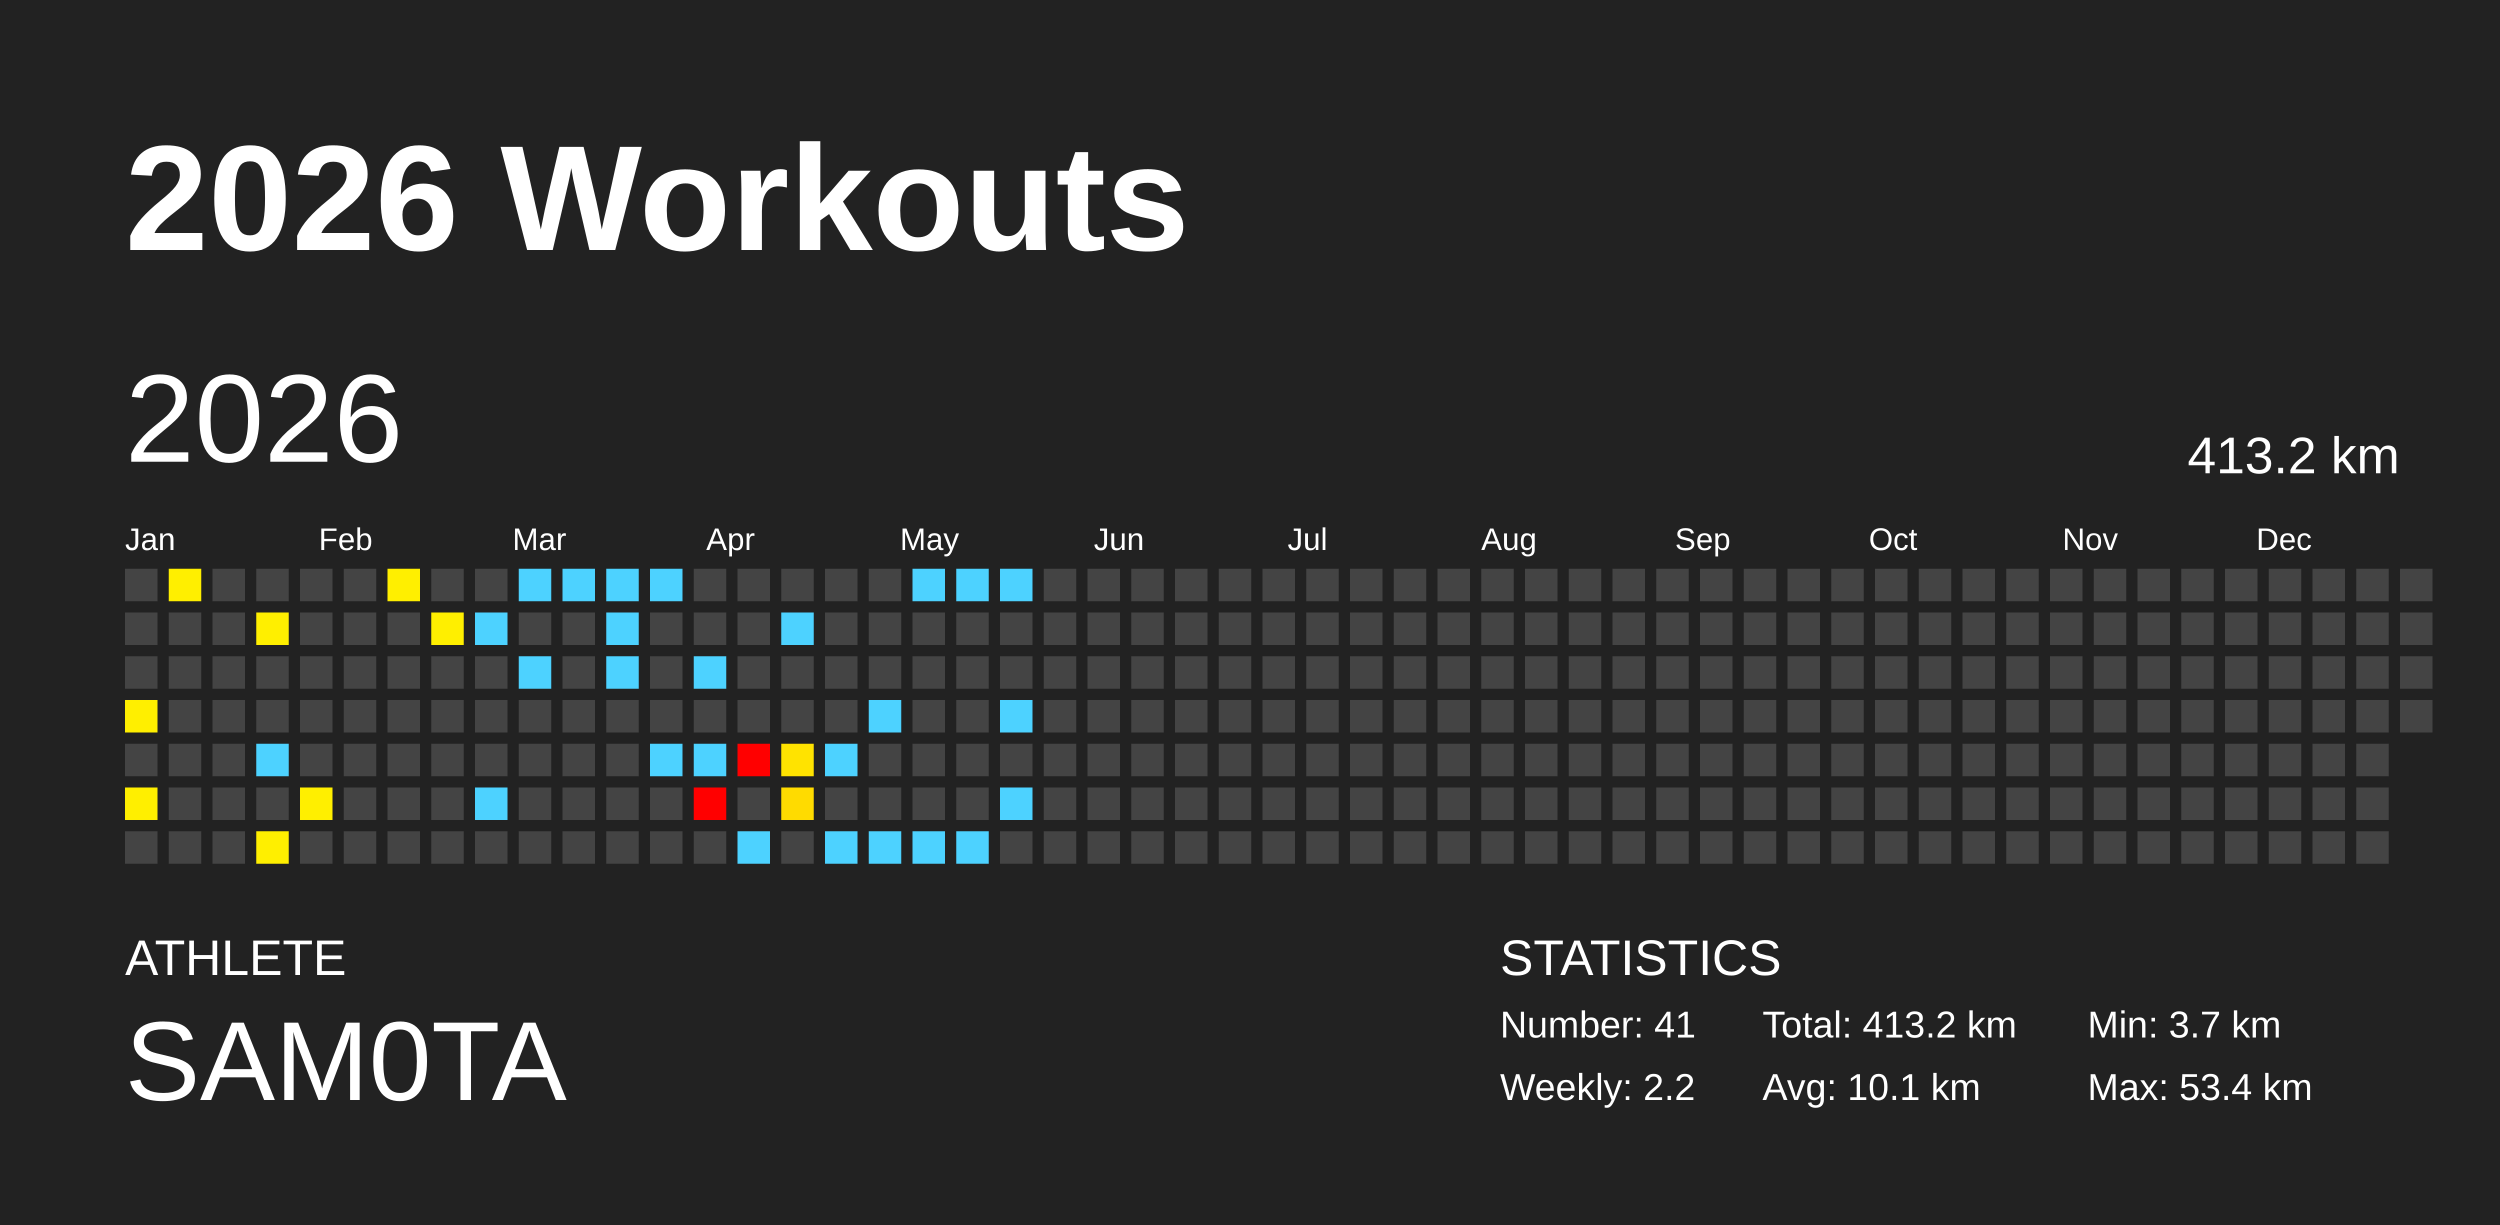
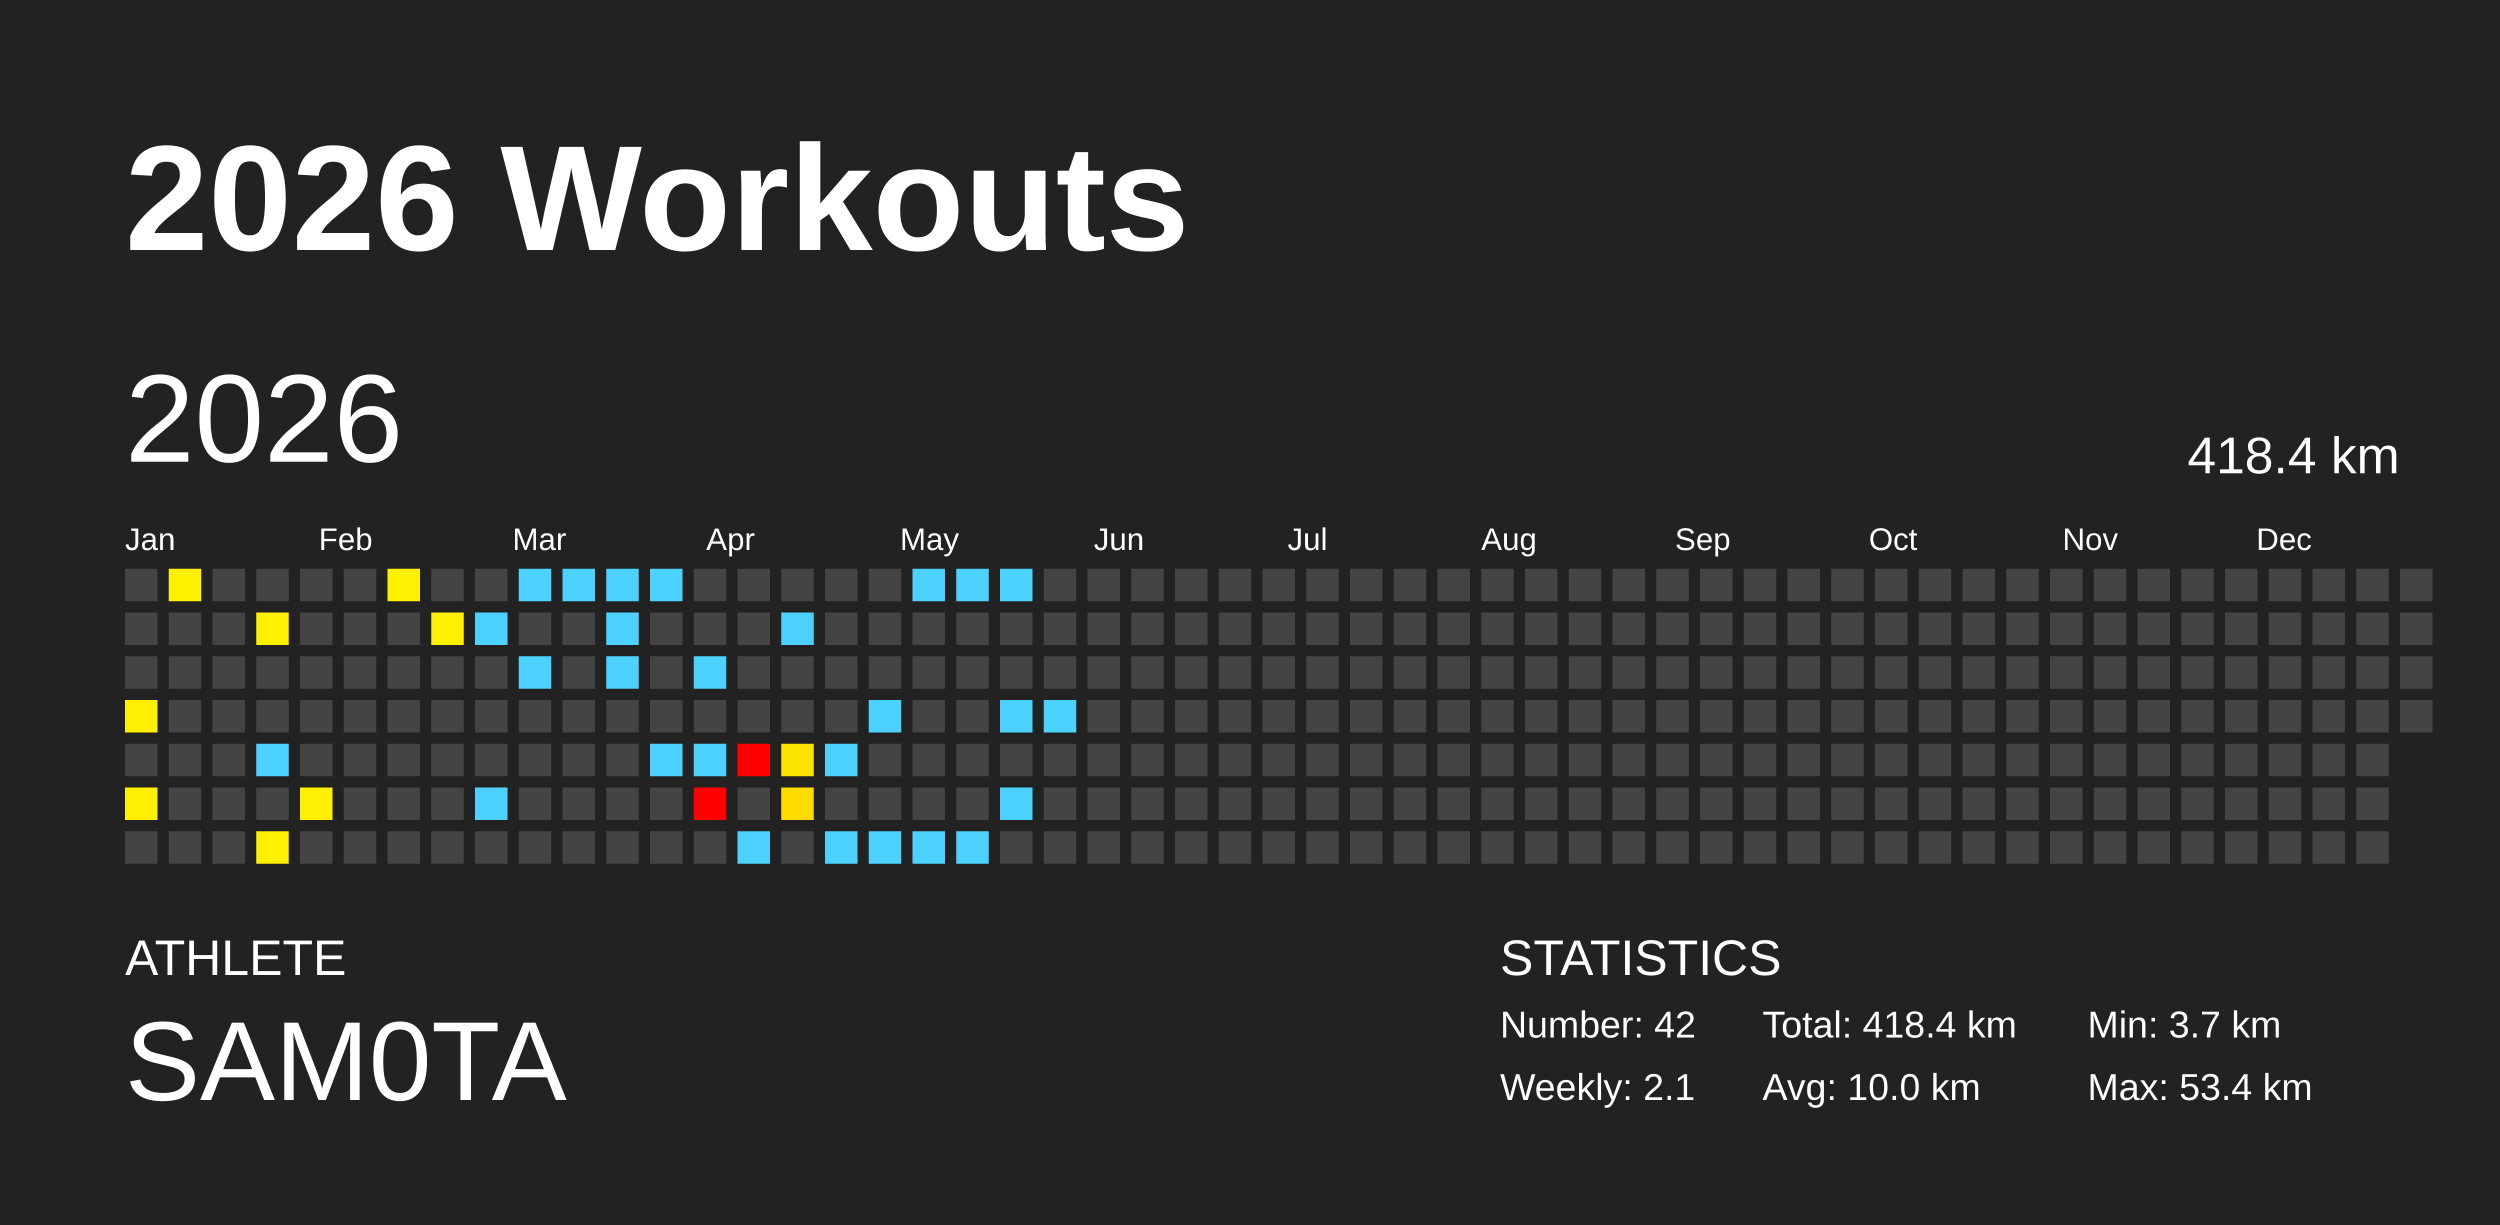
<svg xmlns="http://www.w3.org/2000/svg" baseProfile="full" height="98mm" version="1.1" viewBox="0,0,200,98" width="200mm">
  <defs />
  <rect fill="#222222" height="98" width="200" x="0" y="0" />
  <text fill="#FFFFFF" style="font-size:12px; font-family:Arial; font-weight:bold;" x="10" y="20">2026 Workouts</text>
  <text fill="#FFFFFF" style="font-size:4px; font-family:Arial" x="10" y="78">ATHLETE</text>
  <text fill="#FFFFFF" style="font-size:9px; font-family:Arial" x="10" y="88">SAM0TA</text>
  <text fill="#FFFFFF" style="font-size:4px; font-family:Arial" x="120" y="78">STATISTICS</text>
-   <text fill="#FFFFFF" style="font-size:3px; font-family:Arial" x="120" y="83">Number: 41</text>
-   <text fill="#FFFFFF" style="font-size:3px; font-family:Arial" x="120" y="88">Weekly: 2.2</text>
-   <text fill="#FFFFFF" style="font-size:3px; font-family:Arial" x="141" y="83">Total: 413.2 km</text>
-   <text fill="#FFFFFF" style="font-size:3px; font-family:Arial" x="141" y="88">Avg: 10.1 km</text>
+   <text fill="#FFFFFF" style="font-size:3px; font-family:Arial" x="120" y="83">Number: 42</text>
+   <text fill="#FFFFFF" style="font-size:3px; font-family:Arial" x="120" y="88">Weekly: 2.1</text>
+   <text fill="#FFFFFF" style="font-size:3px; font-family:Arial" x="141" y="83">Total: 418.4 km</text>
+   <text fill="#FFFFFF" style="font-size:3px; font-family:Arial" x="141" y="88">Avg: 10.0 km</text>
  <text fill="#FFFFFF" style="font-size:3px; font-family:Arial" x="167" y="83">Min: 3.7 km</text>
  <text fill="#FFFFFF" style="font-size:3px; font-family:Arial" x="167" y="88">Max: 53.4 km</text>
  <text dominant-baseline="hanging" fill="#FFFFFF" style="font-size:10.0px; font-family:Arial;" x="10" y="30">2026</text>
-   <text dominant-baseline="hanging" fill="#FFFFFF" style="font-size:4.125px; font-family:Arial;" x="175" y="35">413.2 km</text>
+   <text dominant-baseline="hanging" fill="#FFFFFF" style="font-size:4.125px; font-family:Arial;" x="175" y="35">418.4 km</text>
  <text fill="#FFFFFF" style="font-size:2.5px; font-family:Arial" x="10.0" y="44">Jan</text>
  <text fill="#FFFFFF" style="font-size:2.5px; font-family:Arial" x="25.5" y="44">Feb</text>
  <text fill="#FFFFFF" style="font-size:2.5px; font-family:Arial" x="41.0" y="44">Mar</text>
  <text fill="#FFFFFF" style="font-size:2.5px; font-family:Arial" x="56.5" y="44">Apr</text>
  <text fill="#FFFFFF" style="font-size:2.5px; font-family:Arial" x="72.0" y="44">May</text>
  <text fill="#FFFFFF" style="font-size:2.5px; font-family:Arial" x="87.5" y="44">Jun</text>
  <text fill="#FFFFFF" style="font-size:2.5px; font-family:Arial" x="103.0" y="44">Jul</text>
  <text fill="#FFFFFF" style="font-size:2.5px; font-family:Arial" x="118.5" y="44">Aug</text>
  <text fill="#FFFFFF" style="font-size:2.5px; font-family:Arial" x="134.0" y="44">Sep</text>
  <text fill="#FFFFFF" style="font-size:2.5px; font-family:Arial" x="149.5" y="44">Oct</text>
  <text fill="#FFFFFF" style="font-size:2.5px; font-family:Arial" x="165.0" y="44">Nov</text>
  <text fill="#FFFFFF" style="font-size:2.5px; font-family:Arial" x="180.5" y="44">Dec</text>
  <rect fill="#444444" height="2.6" width="2.6" x="10.0" y="45.5" />
  <rect fill="#444444" height="2.6" width="2.6" x="10.0" y="49.0" />
  <rect fill="#444444" height="2.6" width="2.6" x="10.0" y="52.5" />
  <rect fill="#ffef00" height="2.6" width="2.6" x="10.0" y="56.0" />
  <rect fill="#444444" height="2.6" width="2.6" x="10.0" y="59.5" />
  <rect fill="#ffef00" height="2.6" width="2.6" x="10.0" y="63.0" />
  <rect fill="#444444" height="2.6" width="2.6" x="10.0" y="66.5" />
  <rect fill="#ffef00" height="2.6" width="2.6" x="13.5" y="45.5" />
  <rect fill="#444444" height="2.6" width="2.6" x="13.5" y="49.0" />
  <rect fill="#444444" height="2.6" width="2.6" x="13.5" y="52.5" />
  <rect fill="#444444" height="2.6" width="2.6" x="13.5" y="56.0" />
  <rect fill="#444444" height="2.6" width="2.6" x="13.5" y="59.5" />
  <rect fill="#444444" height="2.6" width="2.6" x="13.5" y="63.0" />
  <rect fill="#444444" height="2.6" width="2.6" x="13.5" y="66.5" />
  <rect fill="#444444" height="2.6" width="2.6" x="17.0" y="45.5" />
  <rect fill="#444444" height="2.6" width="2.6" x="17.0" y="49.0" />
  <rect fill="#444444" height="2.6" width="2.6" x="17.0" y="52.5" />
  <rect fill="#444444" height="2.6" width="2.6" x="17.0" y="56.0" />
  <rect fill="#444444" height="2.6" width="2.6" x="17.0" y="59.5" />
  <rect fill="#444444" height="2.6" width="2.6" x="17.0" y="63.0" />
  <rect fill="#444444" height="2.6" width="2.6" x="17.0" y="66.5" />
  <rect fill="#444444" height="2.6" width="2.6" x="20.5" y="45.5" />
  <rect fill="#ffef00" height="2.6" width="2.6" x="20.5" y="49.0" />
  <rect fill="#444444" height="2.6" width="2.6" x="20.5" y="52.5" />
  <rect fill="#444444" height="2.6" width="2.6" x="20.5" y="56.0" />
  <rect fill="#4dd2ff" height="2.6" width="2.6" x="20.5" y="59.5" />
  <rect fill="#444444" height="2.6" width="2.6" x="20.5" y="63.0" />
  <rect fill="#ffef00" height="2.6" width="2.6" x="20.5" y="66.5" />
  <rect fill="#444444" height="2.6" width="2.6" x="24.0" y="45.5" />
  <rect fill="#444444" height="2.6" width="2.6" x="24.0" y="49.0" />
  <rect fill="#444444" height="2.6" width="2.6" x="24.0" y="52.5" />
  <rect fill="#444444" height="2.6" width="2.6" x="24.0" y="56.0" />
  <rect fill="#444444" height="2.6" width="2.6" x="24.0" y="59.5" />
  <rect fill="#ffef00" height="2.6" width="2.6" x="24.0" y="63.0" />
  <rect fill="#444444" height="2.6" width="2.6" x="24.0" y="66.5" />
  <rect fill="#444444" height="2.6" width="2.6" x="27.5" y="45.5" />
  <rect fill="#444444" height="2.6" width="2.6" x="27.5" y="49.0" />
  <rect fill="#444444" height="2.6" width="2.6" x="27.5" y="52.5" />
  <rect fill="#444444" height="2.6" width="2.6" x="27.5" y="56.0" />
  <rect fill="#444444" height="2.6" width="2.6" x="27.5" y="59.5" />
  <rect fill="#444444" height="2.6" width="2.6" x="27.5" y="63.0" />
  <rect fill="#444444" height="2.6" width="2.6" x="27.5" y="66.5" />
  <rect fill="#ffef00" height="2.6" width="2.6" x="31.0" y="45.5" />
  <rect fill="#444444" height="2.6" width="2.6" x="31.0" y="49.0" />
  <rect fill="#444444" height="2.6" width="2.6" x="31.0" y="52.5" />
  <rect fill="#444444" height="2.6" width="2.6" x="31.0" y="56.0" />
  <rect fill="#444444" height="2.6" width="2.6" x="31.0" y="59.5" />
  <rect fill="#444444" height="2.6" width="2.6" x="31.0" y="63.0" />
  <rect fill="#444444" height="2.6" width="2.6" x="31.0" y="66.5" />
  <rect fill="#444444" height="2.6" width="2.6" x="34.5" y="45.5" />
  <rect fill="#ffef00" height="2.6" width="2.6" x="34.5" y="49.0" />
  <rect fill="#444444" height="2.6" width="2.6" x="34.5" y="52.5" />
  <rect fill="#444444" height="2.6" width="2.6" x="34.5" y="56.0" />
  <rect fill="#444444" height="2.6" width="2.6" x="34.5" y="59.5" />
  <rect fill="#444444" height="2.6" width="2.6" x="34.5" y="63.0" />
  <rect fill="#444444" height="2.6" width="2.6" x="34.5" y="66.5" />
  <rect fill="#444444" height="2.6" width="2.6" x="38.0" y="45.5" />
  <rect fill="#4dd2ff" height="2.6" width="2.6" x="38.0" y="49.0" />
  <rect fill="#444444" height="2.6" width="2.6" x="38.0" y="52.5" />
  <rect fill="#444444" height="2.6" width="2.6" x="38.0" y="56.0" />
  <rect fill="#444444" height="2.6" width="2.6" x="38.0" y="59.5" />
  <rect fill="#4dd2ff" height="2.6" width="2.6" x="38.0" y="63.0" />
  <rect fill="#444444" height="2.6" width="2.6" x="38.0" y="66.5" />
  <rect fill="#4dd2ff" height="2.6" width="2.6" x="41.5" y="45.5" />
  <rect fill="#444444" height="2.6" width="2.6" x="41.5" y="49.0" />
  <rect fill="#4dd2ff" height="2.6" width="2.6" x="41.5" y="52.5" />
  <rect fill="#444444" height="2.6" width="2.6" x="41.5" y="56.0" />
  <rect fill="#444444" height="2.6" width="2.6" x="41.5" y="59.5" />
  <rect fill="#444444" height="2.6" width="2.6" x="41.5" y="63.0" />
  <rect fill="#444444" height="2.6" width="2.6" x="41.5" y="66.5" />
  <rect fill="#4dd2ff" height="2.6" width="2.6" x="45.0" y="45.5" />
  <rect fill="#444444" height="2.6" width="2.6" x="45.0" y="49.0" />
  <rect fill="#444444" height="2.6" width="2.6" x="45.0" y="52.5" />
  <rect fill="#444444" height="2.6" width="2.6" x="45.0" y="56.0" />
  <rect fill="#444444" height="2.6" width="2.6" x="45.0" y="59.5" />
  <rect fill="#444444" height="2.6" width="2.6" x="45.0" y="63.0" />
  <rect fill="#444444" height="2.6" width="2.6" x="45.0" y="66.5" />
  <rect fill="#4dd2ff" height="2.6" width="2.6" x="48.5" y="45.5" />
  <rect fill="#4dd2ff" height="2.6" width="2.6" x="48.5" y="49.0" />
  <rect fill="#4dd2ff" height="2.6" width="2.6" x="48.5" y="52.5" />
  <rect fill="#444444" height="2.6" width="2.6" x="48.5" y="56.0" />
  <rect fill="#444444" height="2.6" width="2.6" x="48.5" y="59.5" />
  <rect fill="#444444" height="2.6" width="2.6" x="48.5" y="63.0" />
  <rect fill="#444444" height="2.6" width="2.6" x="48.5" y="66.5" />
  <rect fill="#4dd2ff" height="2.6" width="2.6" x="52.0" y="45.5" />
  <rect fill="#444444" height="2.6" width="2.6" x="52.0" y="49.0" />
  <rect fill="#444444" height="2.6" width="2.6" x="52.0" y="52.5" />
  <rect fill="#444444" height="2.6" width="2.6" x="52.0" y="56.0" />
  <rect fill="#4dd2ff" height="2.6" width="2.6" x="52.0" y="59.5" />
  <rect fill="#444444" height="2.6" width="2.6" x="52.0" y="63.0" />
  <rect fill="#444444" height="2.6" width="2.6" x="52.0" y="66.5" />
  <rect fill="#444444" height="2.6" width="2.6" x="55.5" y="45.5" />
  <rect fill="#444444" height="2.6" width="2.6" x="55.5" y="49.0" />
  <rect fill="#4dd2ff" height="2.6" width="2.6" x="55.5" y="52.5" />
  <rect fill="#444444" height="2.6" width="2.6" x="55.5" y="56.0" />
  <rect fill="#4dd2ff" height="2.6" width="2.6" x="55.5" y="59.5" />
  <rect fill="red" height="2.6" width="2.6" x="55.5" y="63.0" />
  <rect fill="#444444" height="2.6" width="2.6" x="55.5" y="66.5" />
  <rect fill="#444444" height="2.6" width="2.6" x="59.0" y="45.5" />
  <rect fill="#444444" height="2.6" width="2.6" x="59.0" y="49.0" />
  <rect fill="#444444" height="2.6" width="2.6" x="59.0" y="52.5" />
  <rect fill="#444444" height="2.6" width="2.6" x="59.0" y="56.0" />
  <rect fill="red" height="2.6" width="2.6" x="59.0" y="59.5" />
  <rect fill="#444444" height="2.6" width="2.6" x="59.0" y="63.0" />
  <rect fill="#4dd2ff" height="2.6" width="2.6" x="59.0" y="66.5" />
  <rect fill="#444444" height="2.6" width="2.6" x="62.5" y="45.5" />
  <rect fill="#4dd2ff" height="2.6" width="2.6" x="62.5" y="49.0" />
  <rect fill="#444444" height="2.6" width="2.6" x="62.5" y="52.5" />
  <rect fill="#444444" height="2.6" width="2.6" x="62.5" y="56.0" />
  <rect fill="#ffe300" height="2.6" width="2.6" x="62.5" y="59.5" />
  <rect fill="#ffdb00" height="2.6" width="2.6" x="62.5" y="63.0" />
  <rect fill="#444444" height="2.6" width="2.6" x="62.5" y="66.5" />
  <rect fill="#444444" height="2.6" width="2.6" x="66.0" y="45.5" />
  <rect fill="#444444" height="2.6" width="2.6" x="66.0" y="49.0" />
  <rect fill="#444444" height="2.6" width="2.6" x="66.0" y="52.5" />
  <rect fill="#444444" height="2.6" width="2.6" x="66.0" y="56.0" />
  <rect fill="#4dd2ff" height="2.6" width="2.6" x="66.0" y="59.5" />
  <rect fill="#444444" height="2.6" width="2.6" x="66.0" y="63.0" />
  <rect fill="#4dd2ff" height="2.6" width="2.6" x="66.0" y="66.5" />
  <rect fill="#444444" height="2.6" width="2.6" x="69.5" y="45.5" />
  <rect fill="#444444" height="2.6" width="2.6" x="69.5" y="49.0" />
  <rect fill="#444444" height="2.6" width="2.6" x="69.5" y="52.5" />
  <rect fill="#4dd2ff" height="2.6" width="2.6" x="69.5" y="56.0" />
  <rect fill="#444444" height="2.6" width="2.6" x="69.5" y="59.5" />
  <rect fill="#444444" height="2.6" width="2.6" x="69.5" y="63.0" />
  <rect fill="#4dd2ff" height="2.6" width="2.6" x="69.5" y="66.5" />
  <rect fill="#4dd2ff" height="2.6" width="2.6" x="73.0" y="45.5" />
  <rect fill="#444444" height="2.6" width="2.6" x="73.0" y="49.0" />
  <rect fill="#444444" height="2.6" width="2.6" x="73.0" y="52.5" />
  <rect fill="#444444" height="2.6" width="2.6" x="73.0" y="56.0" />
  <rect fill="#444444" height="2.6" width="2.6" x="73.0" y="59.5" />
  <rect fill="#444444" height="2.6" width="2.6" x="73.0" y="63.0" />
  <rect fill="#4dd2ff" height="2.6" width="2.6" x="73.0" y="66.5" />
  <rect fill="#4dd2ff" height="2.6" width="2.6" x="76.5" y="45.5" />
  <rect fill="#444444" height="2.6" width="2.6" x="76.5" y="49.0" />
  <rect fill="#444444" height="2.6" width="2.6" x="76.5" y="52.5" />
  <rect fill="#444444" height="2.6" width="2.6" x="76.5" y="56.0" />
  <rect fill="#444444" height="2.6" width="2.6" x="76.5" y="59.5" />
  <rect fill="#444444" height="2.6" width="2.6" x="76.5" y="63.0" />
  <rect fill="#4dd2ff" height="2.6" width="2.6" x="76.5" y="66.5" />
  <rect fill="#4dd2ff" height="2.6" width="2.6" x="80.0" y="45.5" />
  <rect fill="#444444" height="2.6" width="2.6" x="80.0" y="49.0" />
  <rect fill="#444444" height="2.6" width="2.6" x="80.0" y="52.5" />
  <rect fill="#4dd2ff" height="2.6" width="2.6" x="80.0" y="56.0" />
  <rect fill="#444444" height="2.6" width="2.6" x="80.0" y="59.5" />
  <rect fill="#4dd2ff" height="2.6" width="2.6" x="80.0" y="63.0" />
  <rect fill="#444444" height="2.6" width="2.6" x="80.0" y="66.5" />
  <rect fill="#444444" height="2.6" width="2.6" x="83.5" y="45.5" />
  <rect fill="#444444" height="2.6" width="2.6" x="83.5" y="49.0" />
  <rect fill="#444444" height="2.6" width="2.6" x="83.5" y="52.5" />
-   <rect fill="#444444" height="2.6" width="2.6" x="83.5" y="56.0" />
+   <rect fill="#4dd2ff" height="2.6" width="2.6" x="83.5" y="56.0" />
  <rect fill="#444444" height="2.6" width="2.6" x="83.5" y="59.5" />
  <rect fill="#444444" height="2.6" width="2.6" x="83.5" y="63.0" />
  <rect fill="#444444" height="2.6" width="2.6" x="83.5" y="66.5" />
  <rect fill="#444444" height="2.6" width="2.6" x="87.0" y="45.5" />
  <rect fill="#444444" height="2.6" width="2.6" x="87.0" y="49.0" />
  <rect fill="#444444" height="2.6" width="2.6" x="87.0" y="52.5" />
  <rect fill="#444444" height="2.6" width="2.6" x="87.0" y="56.0" />
  <rect fill="#444444" height="2.6" width="2.6" x="87.0" y="59.5" />
  <rect fill="#444444" height="2.6" width="2.6" x="87.0" y="63.0" />
  <rect fill="#444444" height="2.6" width="2.6" x="87.0" y="66.5" />
  <rect fill="#444444" height="2.6" width="2.6" x="90.5" y="45.5" />
  <rect fill="#444444" height="2.6" width="2.6" x="90.5" y="49.0" />
  <rect fill="#444444" height="2.6" width="2.6" x="90.5" y="52.5" />
  <rect fill="#444444" height="2.6" width="2.6" x="90.5" y="56.0" />
  <rect fill="#444444" height="2.6" width="2.6" x="90.5" y="59.5" />
  <rect fill="#444444" height="2.6" width="2.6" x="90.5" y="63.0" />
  <rect fill="#444444" height="2.6" width="2.6" x="90.5" y="66.5" />
  <rect fill="#444444" height="2.6" width="2.6" x="94.0" y="45.5" />
  <rect fill="#444444" height="2.6" width="2.6" x="94.0" y="49.0" />
  <rect fill="#444444" height="2.6" width="2.6" x="94.0" y="52.5" />
  <rect fill="#444444" height="2.6" width="2.6" x="94.0" y="56.0" />
  <rect fill="#444444" height="2.6" width="2.6" x="94.0" y="59.5" />
  <rect fill="#444444" height="2.6" width="2.6" x="94.0" y="63.0" />
  <rect fill="#444444" height="2.6" width="2.6" x="94.0" y="66.5" />
  <rect fill="#444444" height="2.6" width="2.6" x="97.5" y="45.5" />
  <rect fill="#444444" height="2.6" width="2.6" x="97.5" y="49.0" />
  <rect fill="#444444" height="2.6" width="2.6" x="97.5" y="52.5" />
  <rect fill="#444444" height="2.6" width="2.6" x="97.5" y="56.0" />
  <rect fill="#444444" height="2.6" width="2.6" x="97.5" y="59.5" />
  <rect fill="#444444" height="2.6" width="2.6" x="97.5" y="63.0" />
  <rect fill="#444444" height="2.6" width="2.6" x="97.5" y="66.5" />
  <rect fill="#444444" height="2.6" width="2.6" x="101.0" y="45.5" />
  <rect fill="#444444" height="2.6" width="2.6" x="101.0" y="49.0" />
  <rect fill="#444444" height="2.6" width="2.6" x="101.0" y="52.5" />
  <rect fill="#444444" height="2.6" width="2.6" x="101.0" y="56.0" />
  <rect fill="#444444" height="2.6" width="2.6" x="101.0" y="59.5" />
  <rect fill="#444444" height="2.6" width="2.6" x="101.0" y="63.0" />
  <rect fill="#444444" height="2.6" width="2.6" x="101.0" y="66.5" />
  <rect fill="#444444" height="2.6" width="2.6" x="104.5" y="45.5" />
  <rect fill="#444444" height="2.6" width="2.6" x="104.5" y="49.0" />
  <rect fill="#444444" height="2.6" width="2.6" x="104.5" y="52.5" />
  <rect fill="#444444" height="2.6" width="2.6" x="104.5" y="56.0" />
  <rect fill="#444444" height="2.6" width="2.6" x="104.5" y="59.5" />
  <rect fill="#444444" height="2.6" width="2.6" x="104.5" y="63.0" />
  <rect fill="#444444" height="2.6" width="2.6" x="104.5" y="66.5" />
  <rect fill="#444444" height="2.6" width="2.6" x="108.0" y="45.5" />
  <rect fill="#444444" height="2.6" width="2.6" x="108.0" y="49.0" />
  <rect fill="#444444" height="2.6" width="2.6" x="108.0" y="52.5" />
  <rect fill="#444444" height="2.6" width="2.6" x="108.0" y="56.0" />
  <rect fill="#444444" height="2.6" width="2.6" x="108.0" y="59.5" />
  <rect fill="#444444" height="2.6" width="2.6" x="108.0" y="63.0" />
  <rect fill="#444444" height="2.6" width="2.6" x="108.0" y="66.5" />
  <rect fill="#444444" height="2.6" width="2.6" x="111.5" y="45.5" />
  <rect fill="#444444" height="2.6" width="2.6" x="111.5" y="49.0" />
  <rect fill="#444444" height="2.6" width="2.6" x="111.5" y="52.5" />
  <rect fill="#444444" height="2.6" width="2.6" x="111.5" y="56.0" />
  <rect fill="#444444" height="2.6" width="2.6" x="111.5" y="59.5" />
  <rect fill="#444444" height="2.6" width="2.6" x="111.5" y="63.0" />
  <rect fill="#444444" height="2.6" width="2.6" x="111.5" y="66.5" />
  <rect fill="#444444" height="2.6" width="2.6" x="115.0" y="45.5" />
  <rect fill="#444444" height="2.6" width="2.6" x="115.0" y="49.0" />
  <rect fill="#444444" height="2.6" width="2.6" x="115.0" y="52.5" />
  <rect fill="#444444" height="2.6" width="2.6" x="115.0" y="56.0" />
  <rect fill="#444444" height="2.6" width="2.6" x="115.0" y="59.5" />
  <rect fill="#444444" height="2.6" width="2.6" x="115.0" y="63.0" />
  <rect fill="#444444" height="2.6" width="2.6" x="115.0" y="66.5" />
  <rect fill="#444444" height="2.6" width="2.6" x="118.5" y="45.5" />
  <rect fill="#444444" height="2.6" width="2.6" x="118.5" y="49.0" />
  <rect fill="#444444" height="2.6" width="2.6" x="118.5" y="52.5" />
  <rect fill="#444444" height="2.6" width="2.6" x="118.5" y="56.0" />
  <rect fill="#444444" height="2.6" width="2.6" x="118.5" y="59.5" />
  <rect fill="#444444" height="2.6" width="2.6" x="118.5" y="63.0" />
  <rect fill="#444444" height="2.6" width="2.6" x="118.5" y="66.5" />
  <rect fill="#444444" height="2.6" width="2.6" x="122.0" y="45.5" />
  <rect fill="#444444" height="2.6" width="2.6" x="122.0" y="49.0" />
  <rect fill="#444444" height="2.6" width="2.6" x="122.0" y="52.5" />
  <rect fill="#444444" height="2.6" width="2.6" x="122.0" y="56.0" />
  <rect fill="#444444" height="2.6" width="2.6" x="122.0" y="59.5" />
  <rect fill="#444444" height="2.6" width="2.6" x="122.0" y="63.0" />
  <rect fill="#444444" height="2.6" width="2.6" x="122.0" y="66.5" />
  <rect fill="#444444" height="2.6" width="2.6" x="125.5" y="45.5" />
  <rect fill="#444444" height="2.6" width="2.6" x="125.5" y="49.0" />
  <rect fill="#444444" height="2.6" width="2.6" x="125.5" y="52.5" />
  <rect fill="#444444" height="2.6" width="2.6" x="125.5" y="56.0" />
  <rect fill="#444444" height="2.6" width="2.6" x="125.5" y="59.5" />
  <rect fill="#444444" height="2.6" width="2.6" x="125.5" y="63.0" />
  <rect fill="#444444" height="2.6" width="2.6" x="125.5" y="66.5" />
  <rect fill="#444444" height="2.6" width="2.6" x="129.0" y="45.5" />
  <rect fill="#444444" height="2.6" width="2.6" x="129.0" y="49.0" />
  <rect fill="#444444" height="2.6" width="2.6" x="129.0" y="52.5" />
  <rect fill="#444444" height="2.6" width="2.6" x="129.0" y="56.0" />
  <rect fill="#444444" height="2.6" width="2.6" x="129.0" y="59.5" />
  <rect fill="#444444" height="2.6" width="2.6" x="129.0" y="63.0" />
  <rect fill="#444444" height="2.6" width="2.6" x="129.0" y="66.5" />
  <rect fill="#444444" height="2.6" width="2.6" x="132.5" y="45.5" />
  <rect fill="#444444" height="2.6" width="2.6" x="132.5" y="49.0" />
  <rect fill="#444444" height="2.6" width="2.6" x="132.5" y="52.5" />
  <rect fill="#444444" height="2.6" width="2.6" x="132.5" y="56.0" />
  <rect fill="#444444" height="2.6" width="2.6" x="132.5" y="59.5" />
  <rect fill="#444444" height="2.6" width="2.6" x="132.5" y="63.0" />
  <rect fill="#444444" height="2.6" width="2.6" x="132.5" y="66.5" />
  <rect fill="#444444" height="2.6" width="2.6" x="136.0" y="45.5" />
  <rect fill="#444444" height="2.6" width="2.6" x="136.0" y="49.0" />
  <rect fill="#444444" height="2.6" width="2.6" x="136.0" y="52.5" />
  <rect fill="#444444" height="2.6" width="2.6" x="136.0" y="56.0" />
  <rect fill="#444444" height="2.6" width="2.6" x="136.0" y="59.5" />
  <rect fill="#444444" height="2.6" width="2.6" x="136.0" y="63.0" />
  <rect fill="#444444" height="2.6" width="2.6" x="136.0" y="66.5" />
  <rect fill="#444444" height="2.6" width="2.6" x="139.5" y="45.5" />
  <rect fill="#444444" height="2.6" width="2.6" x="139.5" y="49.0" />
  <rect fill="#444444" height="2.6" width="2.6" x="139.5" y="52.5" />
  <rect fill="#444444" height="2.6" width="2.6" x="139.5" y="56.0" />
  <rect fill="#444444" height="2.6" width="2.6" x="139.5" y="59.5" />
  <rect fill="#444444" height="2.6" width="2.6" x="139.5" y="63.0" />
  <rect fill="#444444" height="2.6" width="2.6" x="139.5" y="66.5" />
  <rect fill="#444444" height="2.6" width="2.6" x="143.0" y="45.5" />
  <rect fill="#444444" height="2.6" width="2.6" x="143.0" y="49.0" />
  <rect fill="#444444" height="2.6" width="2.6" x="143.0" y="52.5" />
  <rect fill="#444444" height="2.6" width="2.6" x="143.0" y="56.0" />
  <rect fill="#444444" height="2.6" width="2.6" x="143.0" y="59.5" />
  <rect fill="#444444" height="2.6" width="2.6" x="143.0" y="63.0" />
  <rect fill="#444444" height="2.6" width="2.6" x="143.0" y="66.5" />
  <rect fill="#444444" height="2.6" width="2.6" x="146.5" y="45.5" />
  <rect fill="#444444" height="2.6" width="2.6" x="146.5" y="49.0" />
  <rect fill="#444444" height="2.6" width="2.6" x="146.5" y="52.5" />
  <rect fill="#444444" height="2.6" width="2.6" x="146.5" y="56.0" />
  <rect fill="#444444" height="2.6" width="2.6" x="146.5" y="59.5" />
  <rect fill="#444444" height="2.6" width="2.6" x="146.5" y="63.0" />
  <rect fill="#444444" height="2.6" width="2.6" x="146.5" y="66.5" />
  <rect fill="#444444" height="2.6" width="2.6" x="150.0" y="45.5" />
  <rect fill="#444444" height="2.6" width="2.6" x="150.0" y="49.0" />
  <rect fill="#444444" height="2.6" width="2.6" x="150.0" y="52.5" />
  <rect fill="#444444" height="2.6" width="2.6" x="150.0" y="56.0" />
  <rect fill="#444444" height="2.6" width="2.6" x="150.0" y="59.5" />
  <rect fill="#444444" height="2.6" width="2.6" x="150.0" y="63.0" />
  <rect fill="#444444" height="2.6" width="2.6" x="150.0" y="66.5" />
  <rect fill="#444444" height="2.6" width="2.6" x="153.5" y="45.5" />
  <rect fill="#444444" height="2.6" width="2.6" x="153.5" y="49.0" />
  <rect fill="#444444" height="2.6" width="2.6" x="153.5" y="52.5" />
  <rect fill="#444444" height="2.6" width="2.6" x="153.5" y="56.0" />
  <rect fill="#444444" height="2.6" width="2.6" x="153.5" y="59.5" />
  <rect fill="#444444" height="2.6" width="2.6" x="153.5" y="63.0" />
  <rect fill="#444444" height="2.6" width="2.6" x="153.5" y="66.5" />
  <rect fill="#444444" height="2.6" width="2.6" x="157.0" y="45.5" />
  <rect fill="#444444" height="2.6" width="2.6" x="157.0" y="49.0" />
  <rect fill="#444444" height="2.6" width="2.6" x="157.0" y="52.5" />
  <rect fill="#444444" height="2.6" width="2.6" x="157.0" y="56.0" />
  <rect fill="#444444" height="2.6" width="2.6" x="157.0" y="59.5" />
  <rect fill="#444444" height="2.6" width="2.6" x="157.0" y="63.0" />
  <rect fill="#444444" height="2.6" width="2.6" x="157.0" y="66.5" />
  <rect fill="#444444" height="2.6" width="2.6" x="160.5" y="45.5" />
  <rect fill="#444444" height="2.6" width="2.6" x="160.5" y="49.0" />
  <rect fill="#444444" height="2.6" width="2.6" x="160.5" y="52.5" />
  <rect fill="#444444" height="2.6" width="2.6" x="160.5" y="56.0" />
  <rect fill="#444444" height="2.6" width="2.6" x="160.5" y="59.5" />
  <rect fill="#444444" height="2.6" width="2.6" x="160.5" y="63.0" />
  <rect fill="#444444" height="2.6" width="2.6" x="160.5" y="66.5" />
  <rect fill="#444444" height="2.6" width="2.6" x="164.0" y="45.5" />
  <rect fill="#444444" height="2.6" width="2.6" x="164.0" y="49.0" />
  <rect fill="#444444" height="2.6" width="2.6" x="164.0" y="52.5" />
  <rect fill="#444444" height="2.6" width="2.6" x="164.0" y="56.0" />
  <rect fill="#444444" height="2.6" width="2.6" x="164.0" y="59.5" />
  <rect fill="#444444" height="2.6" width="2.6" x="164.0" y="63.0" />
  <rect fill="#444444" height="2.6" width="2.6" x="164.0" y="66.5" />
  <rect fill="#444444" height="2.6" width="2.6" x="167.5" y="45.5" />
  <rect fill="#444444" height="2.6" width="2.6" x="167.5" y="49.0" />
  <rect fill="#444444" height="2.6" width="2.6" x="167.5" y="52.5" />
  <rect fill="#444444" height="2.6" width="2.6" x="167.5" y="56.0" />
  <rect fill="#444444" height="2.6" width="2.6" x="167.5" y="59.5" />
  <rect fill="#444444" height="2.6" width="2.6" x="167.5" y="63.0" />
  <rect fill="#444444" height="2.6" width="2.6" x="167.5" y="66.5" />
  <rect fill="#444444" height="2.6" width="2.6" x="171.0" y="45.5" />
  <rect fill="#444444" height="2.6" width="2.6" x="171.0" y="49.0" />
  <rect fill="#444444" height="2.6" width="2.6" x="171.0" y="52.5" />
  <rect fill="#444444" height="2.6" width="2.6" x="171.0" y="56.0" />
  <rect fill="#444444" height="2.6" width="2.6" x="171.0" y="59.5" />
  <rect fill="#444444" height="2.6" width="2.6" x="171.0" y="63.0" />
  <rect fill="#444444" height="2.6" width="2.6" x="171.0" y="66.5" />
  <rect fill="#444444" height="2.6" width="2.6" x="174.5" y="45.5" />
  <rect fill="#444444" height="2.6" width="2.6" x="174.5" y="49.0" />
  <rect fill="#444444" height="2.6" width="2.6" x="174.5" y="52.5" />
  <rect fill="#444444" height="2.6" width="2.6" x="174.5" y="56.0" />
  <rect fill="#444444" height="2.6" width="2.6" x="174.5" y="59.5" />
  <rect fill="#444444" height="2.6" width="2.6" x="174.5" y="63.0" />
  <rect fill="#444444" height="2.6" width="2.6" x="174.5" y="66.5" />
  <rect fill="#444444" height="2.6" width="2.6" x="178.0" y="45.5" />
  <rect fill="#444444" height="2.6" width="2.6" x="178.0" y="49.0" />
  <rect fill="#444444" height="2.6" width="2.6" x="178.0" y="52.5" />
  <rect fill="#444444" height="2.6" width="2.6" x="178.0" y="56.0" />
  <rect fill="#444444" height="2.6" width="2.6" x="178.0" y="59.5" />
  <rect fill="#444444" height="2.6" width="2.6" x="178.0" y="63.0" />
  <rect fill="#444444" height="2.6" width="2.6" x="178.0" y="66.5" />
  <rect fill="#444444" height="2.6" width="2.6" x="181.5" y="45.5" />
  <rect fill="#444444" height="2.6" width="2.6" x="181.5" y="49.0" />
  <rect fill="#444444" height="2.6" width="2.6" x="181.5" y="52.5" />
  <rect fill="#444444" height="2.6" width="2.6" x="181.5" y="56.0" />
  <rect fill="#444444" height="2.6" width="2.6" x="181.5" y="59.5" />
  <rect fill="#444444" height="2.6" width="2.6" x="181.5" y="63.0" />
  <rect fill="#444444" height="2.6" width="2.6" x="181.5" y="66.5" />
  <rect fill="#444444" height="2.6" width="2.6" x="185.0" y="45.5" />
  <rect fill="#444444" height="2.6" width="2.6" x="185.0" y="49.0" />
  <rect fill="#444444" height="2.6" width="2.6" x="185.0" y="52.5" />
  <rect fill="#444444" height="2.6" width="2.6" x="185.0" y="56.0" />
  <rect fill="#444444" height="2.6" width="2.6" x="185.0" y="59.5" />
  <rect fill="#444444" height="2.6" width="2.6" x="185.0" y="63.0" />
  <rect fill="#444444" height="2.6" width="2.6" x="185.0" y="66.5" />
  <rect fill="#444444" height="2.6" width="2.6" x="188.5" y="45.5" />
  <rect fill="#444444" height="2.6" width="2.6" x="188.5" y="49.0" />
  <rect fill="#444444" height="2.6" width="2.6" x="188.5" y="52.5" />
  <rect fill="#444444" height="2.6" width="2.6" x="188.5" y="56.0" />
  <rect fill="#444444" height="2.6" width="2.6" x="188.5" y="59.5" />
  <rect fill="#444444" height="2.6" width="2.6" x="188.5" y="63.0" />
  <rect fill="#444444" height="2.6" width="2.6" x="188.5" y="66.5" />
  <rect fill="#444444" height="2.6" width="2.6" x="192.0" y="45.5" />
  <rect fill="#444444" height="2.6" width="2.6" x="192.0" y="49.0" />
  <rect fill="#444444" height="2.6" width="2.6" x="192.0" y="52.5" />
  <rect fill="#444444" height="2.6" width="2.6" x="192.0" y="56.0" />
</svg>
